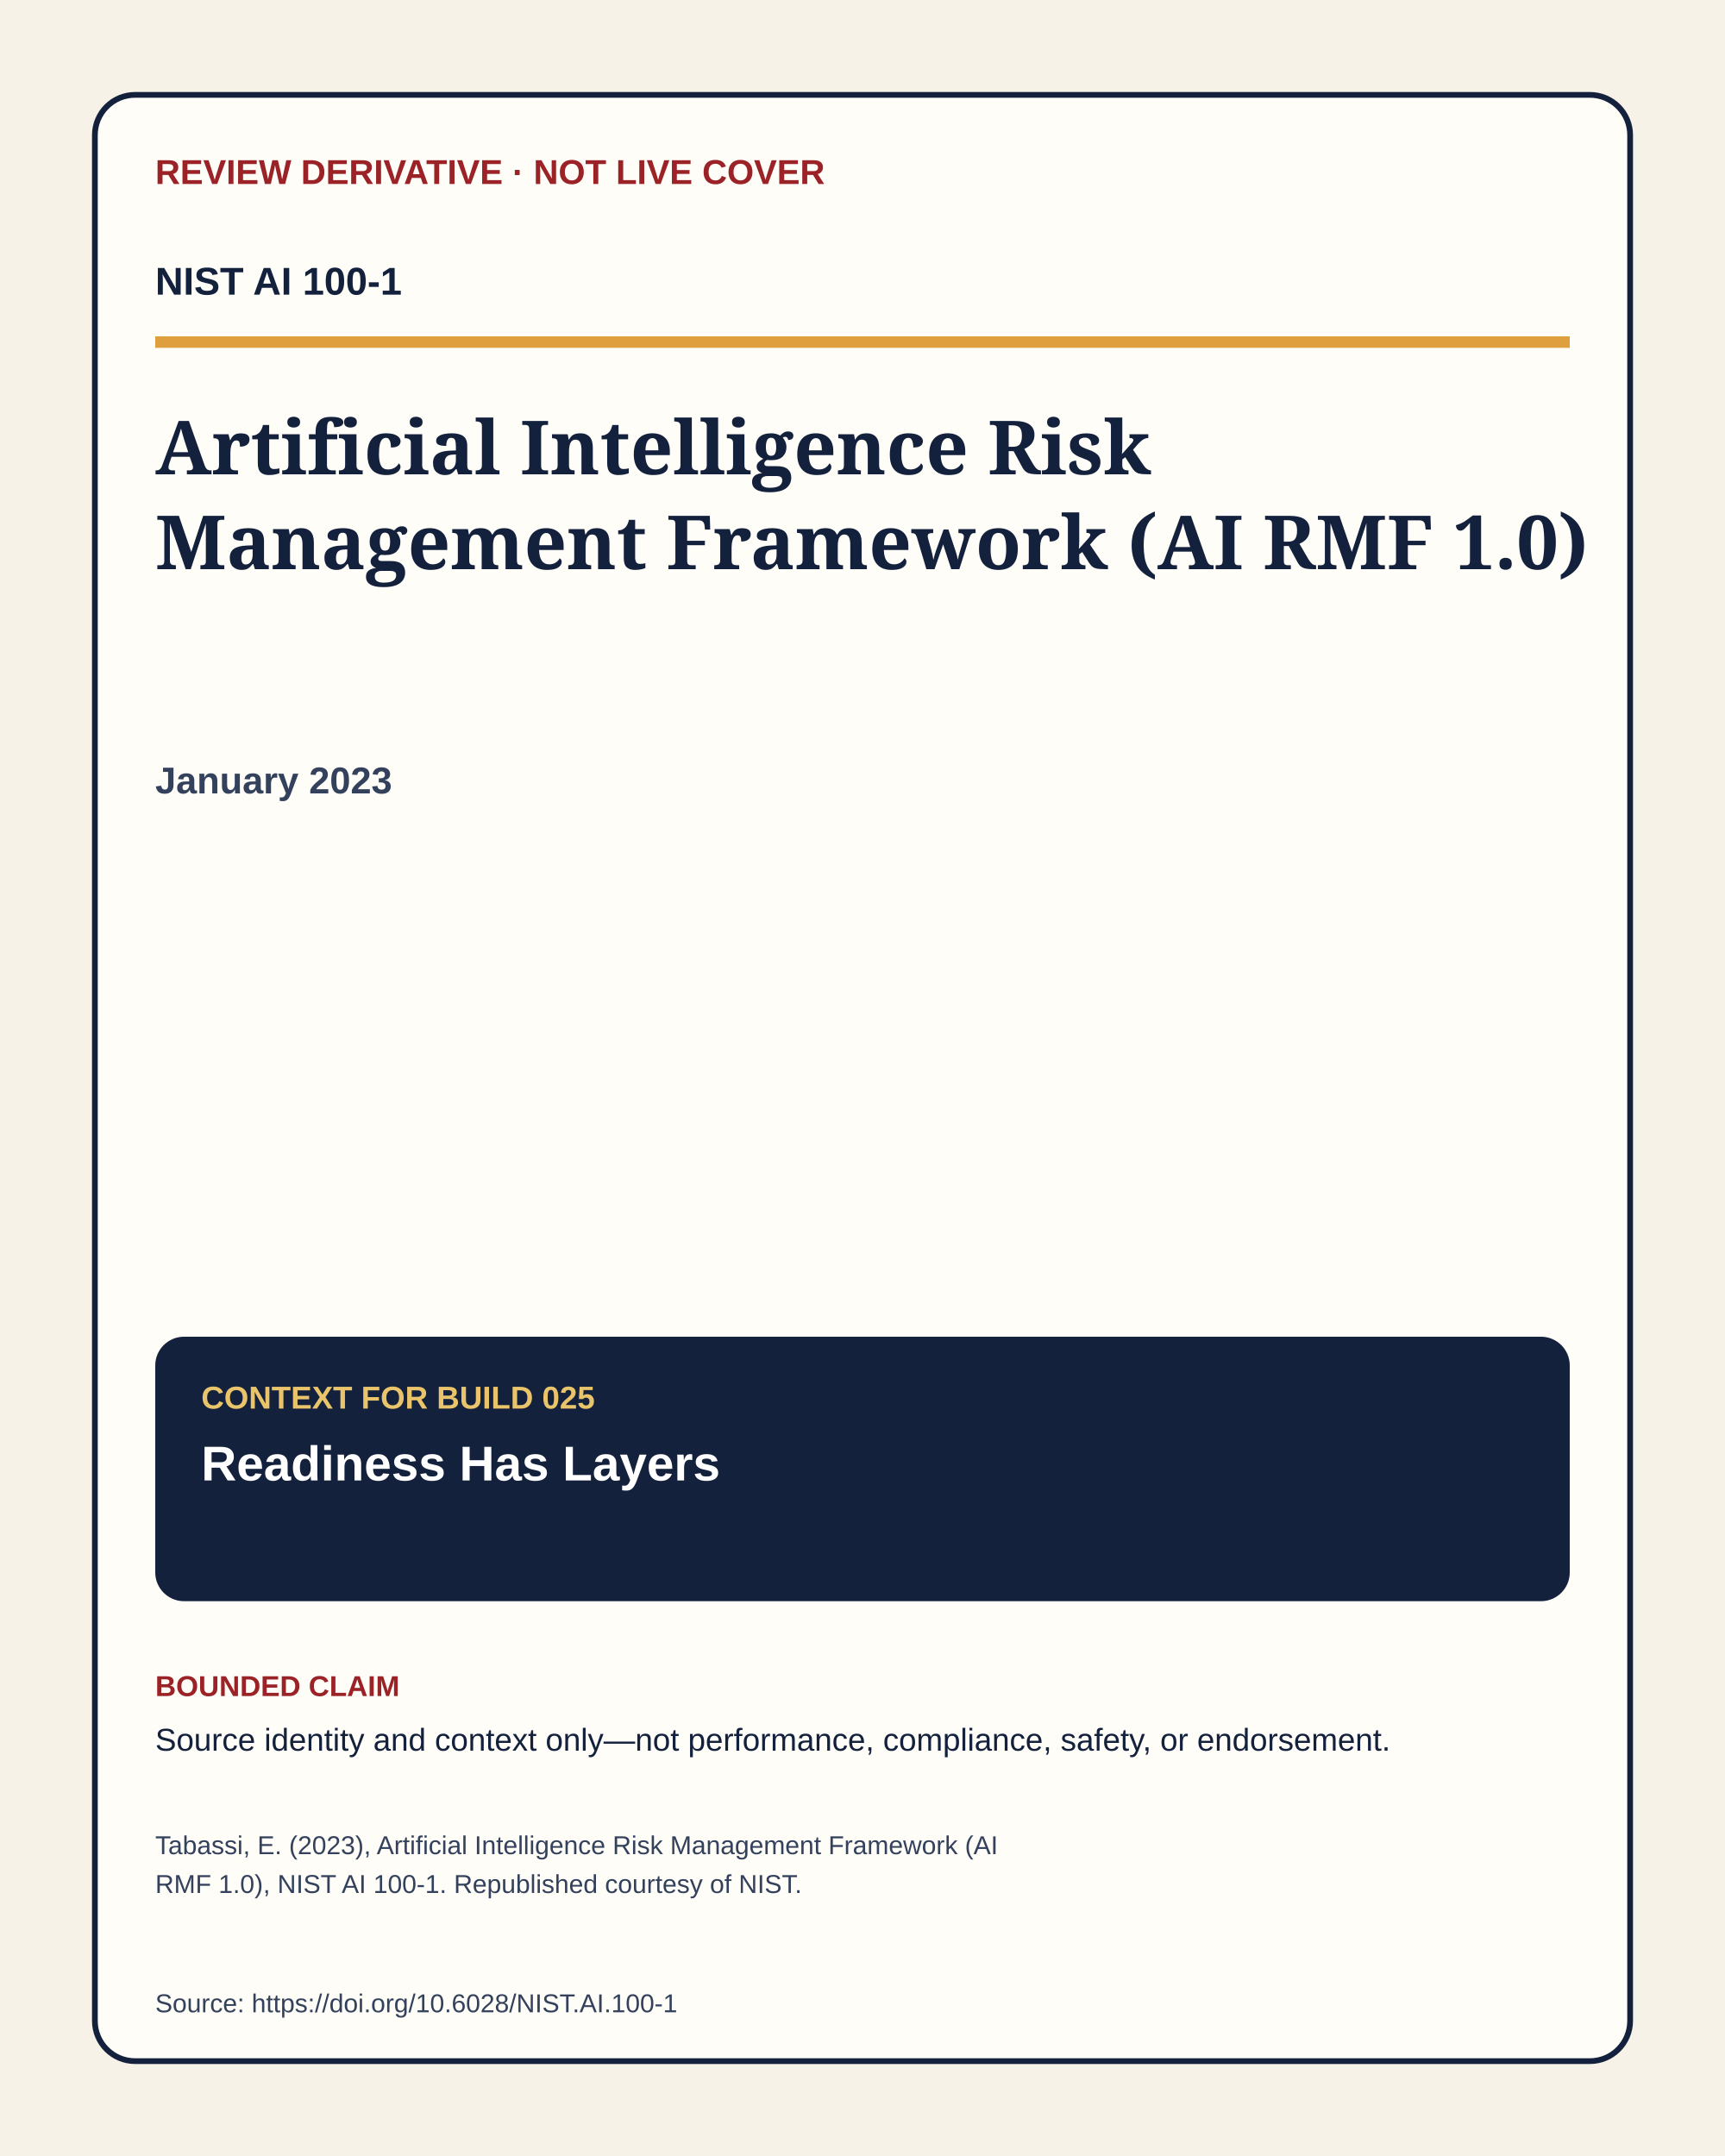
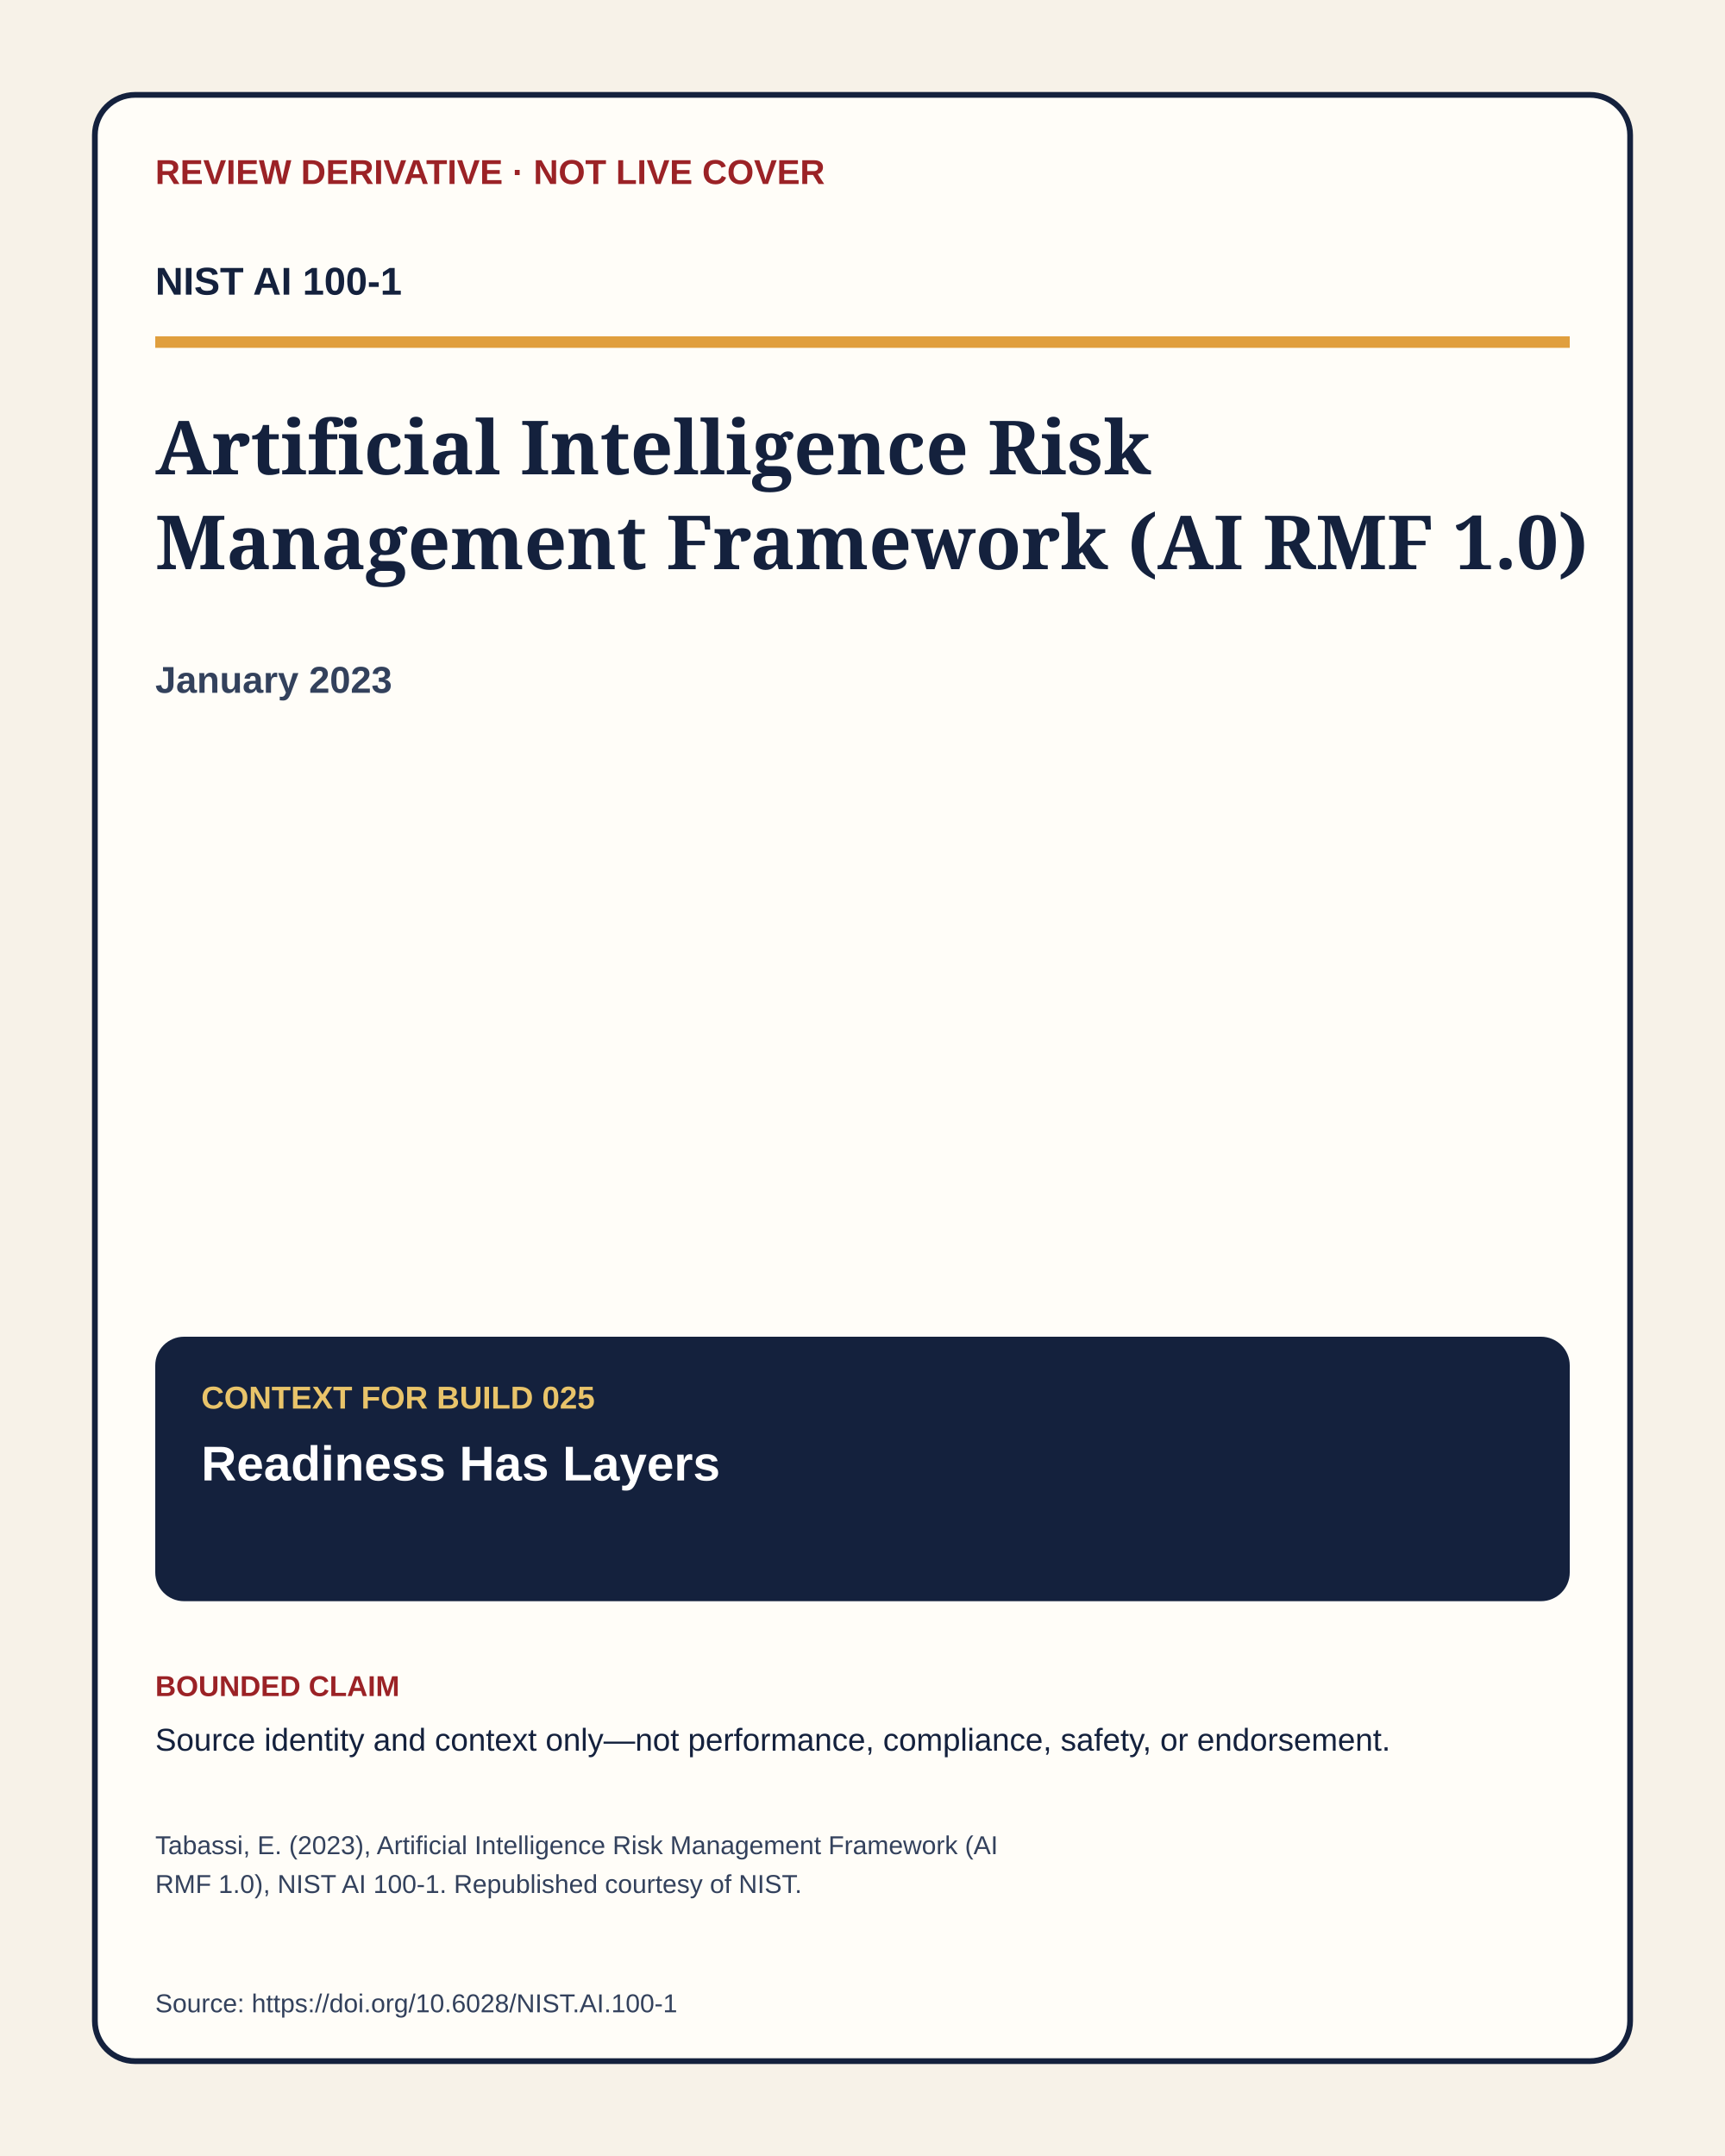
<svg xmlns="http://www.w3.org/2000/svg" width="1200" height="1500" viewBox="0 0 1200 1500" role="img" aria-labelledby="title desc">
  <rect width="1200" height="1500" fill="#f7f2e8" />
  <rect x="66" y="66" width="1068" height="1368" rx="28" fill="#fffdf8" stroke="#14213d" stroke-width="4" />
  <text x="108" y="128" font-family="Arial, sans-serif" font-size="24" font-weight="700" fill="#9b2226">REVIEW DERIVATIVE · NOT LIVE COVER</text>
  <text x="108" y="205" font-family="Arial, sans-serif" font-size="27" font-weight="700" fill="#14213d">NIST AI 100-1</text>
  <line x1="108" y1="238" x2="1092" y2="238" stroke="#e09f3e" stroke-width="8" />
  <text font-family="Georgia, serif" font-size="52" font-weight="700" fill="#14213d">
    <tspan x="108" y="330">Artificial Intelligence Risk</tspan>
    <tspan x="108" y="396">Management Framework (AI RMF 1.0)</tspan>
  </text>
-   <text x="108" y="552" font-family="Arial, sans-serif" font-size="26" font-weight="700" fill="#33415c">January 2023</text>
+   <text x="108" y="482" font-family="Arial, sans-serif" font-size="26" font-weight="700" fill="#33415c">January 2023</text>
  <rect x="108" y="930" width="984" height="184" rx="20" fill="#14213d" />
  <text x="140" y="980" font-family="Arial, sans-serif" font-size="22" font-weight="700" fill="#e9c46a">CONTEXT FOR BUILD 025</text>
  <text font-family="Arial, sans-serif" font-size="34" font-weight="700" fill="#ffffff">
    <tspan x="140" y="1030">Readiness Has Layers</tspan>
  </text>
  <text x="108" y="1180" font-family="Arial, sans-serif" font-size="20" font-weight="700" fill="#9b2226">BOUNDED CLAIM</text>
  <text x="108" y="1218" font-family="Arial, sans-serif" font-size="22" fill="#14213d">Source identity and context only—not performance, compliance, safety, or endorsement.</text>
  <text font-family="Arial, sans-serif" font-size="18" fill="#33415c">
    <tspan x="108" y="1290">Tabassi, E. (2023), Artificial Intelligence Risk Management Framework (AI</tspan>
    <tspan x="108" y="1317">RMF 1.0), NIST AI 100-1. Republished courtesy of NIST.</tspan>
  </text>
  <text x="108" y="1400" font-family="Arial, sans-serif" font-size="18" fill="#33415c">Source: https://doi.org/10.6028/NIST.AI.100-1</text>
</svg>
